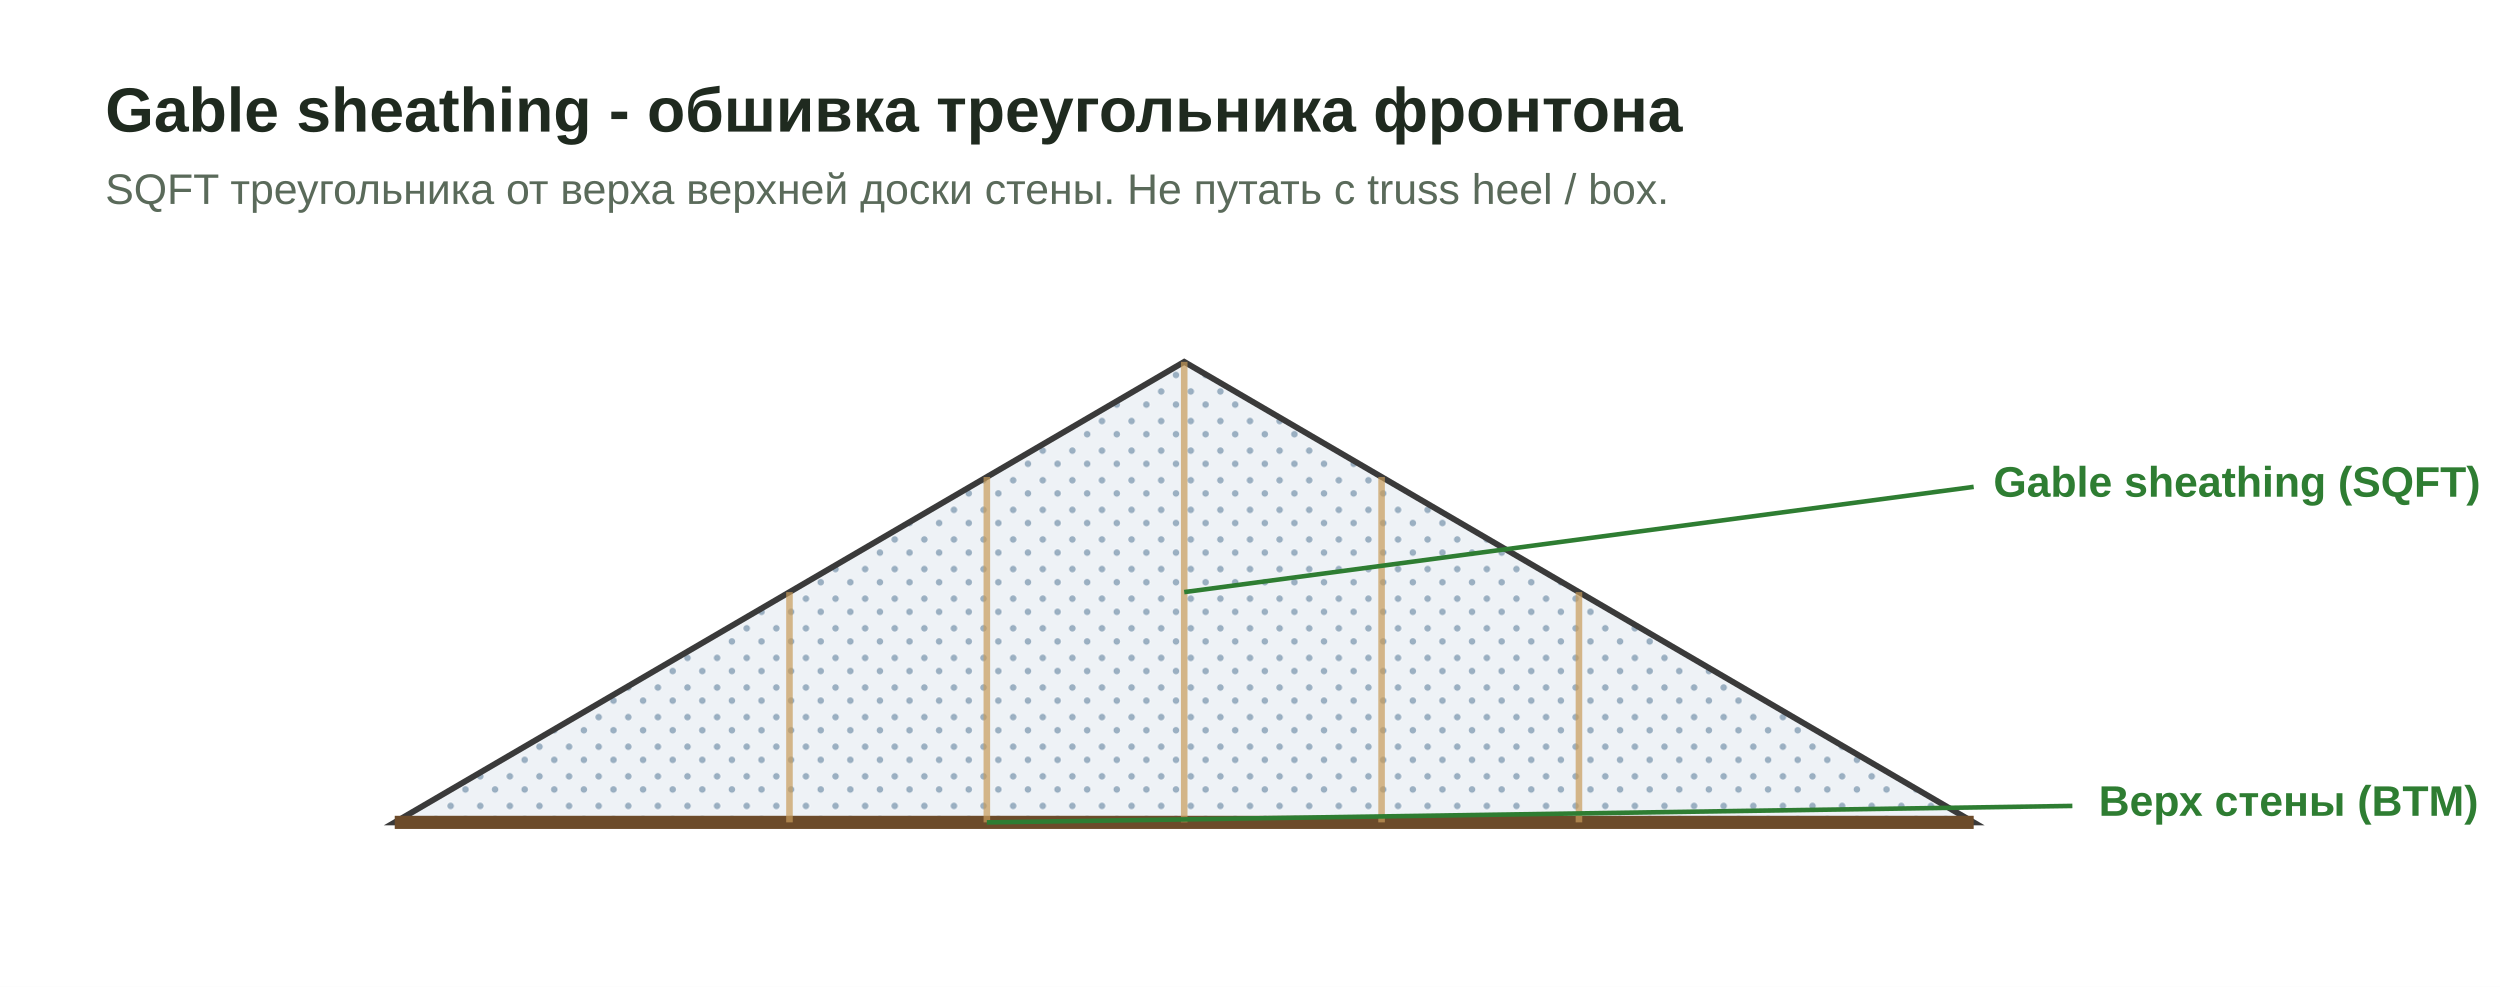
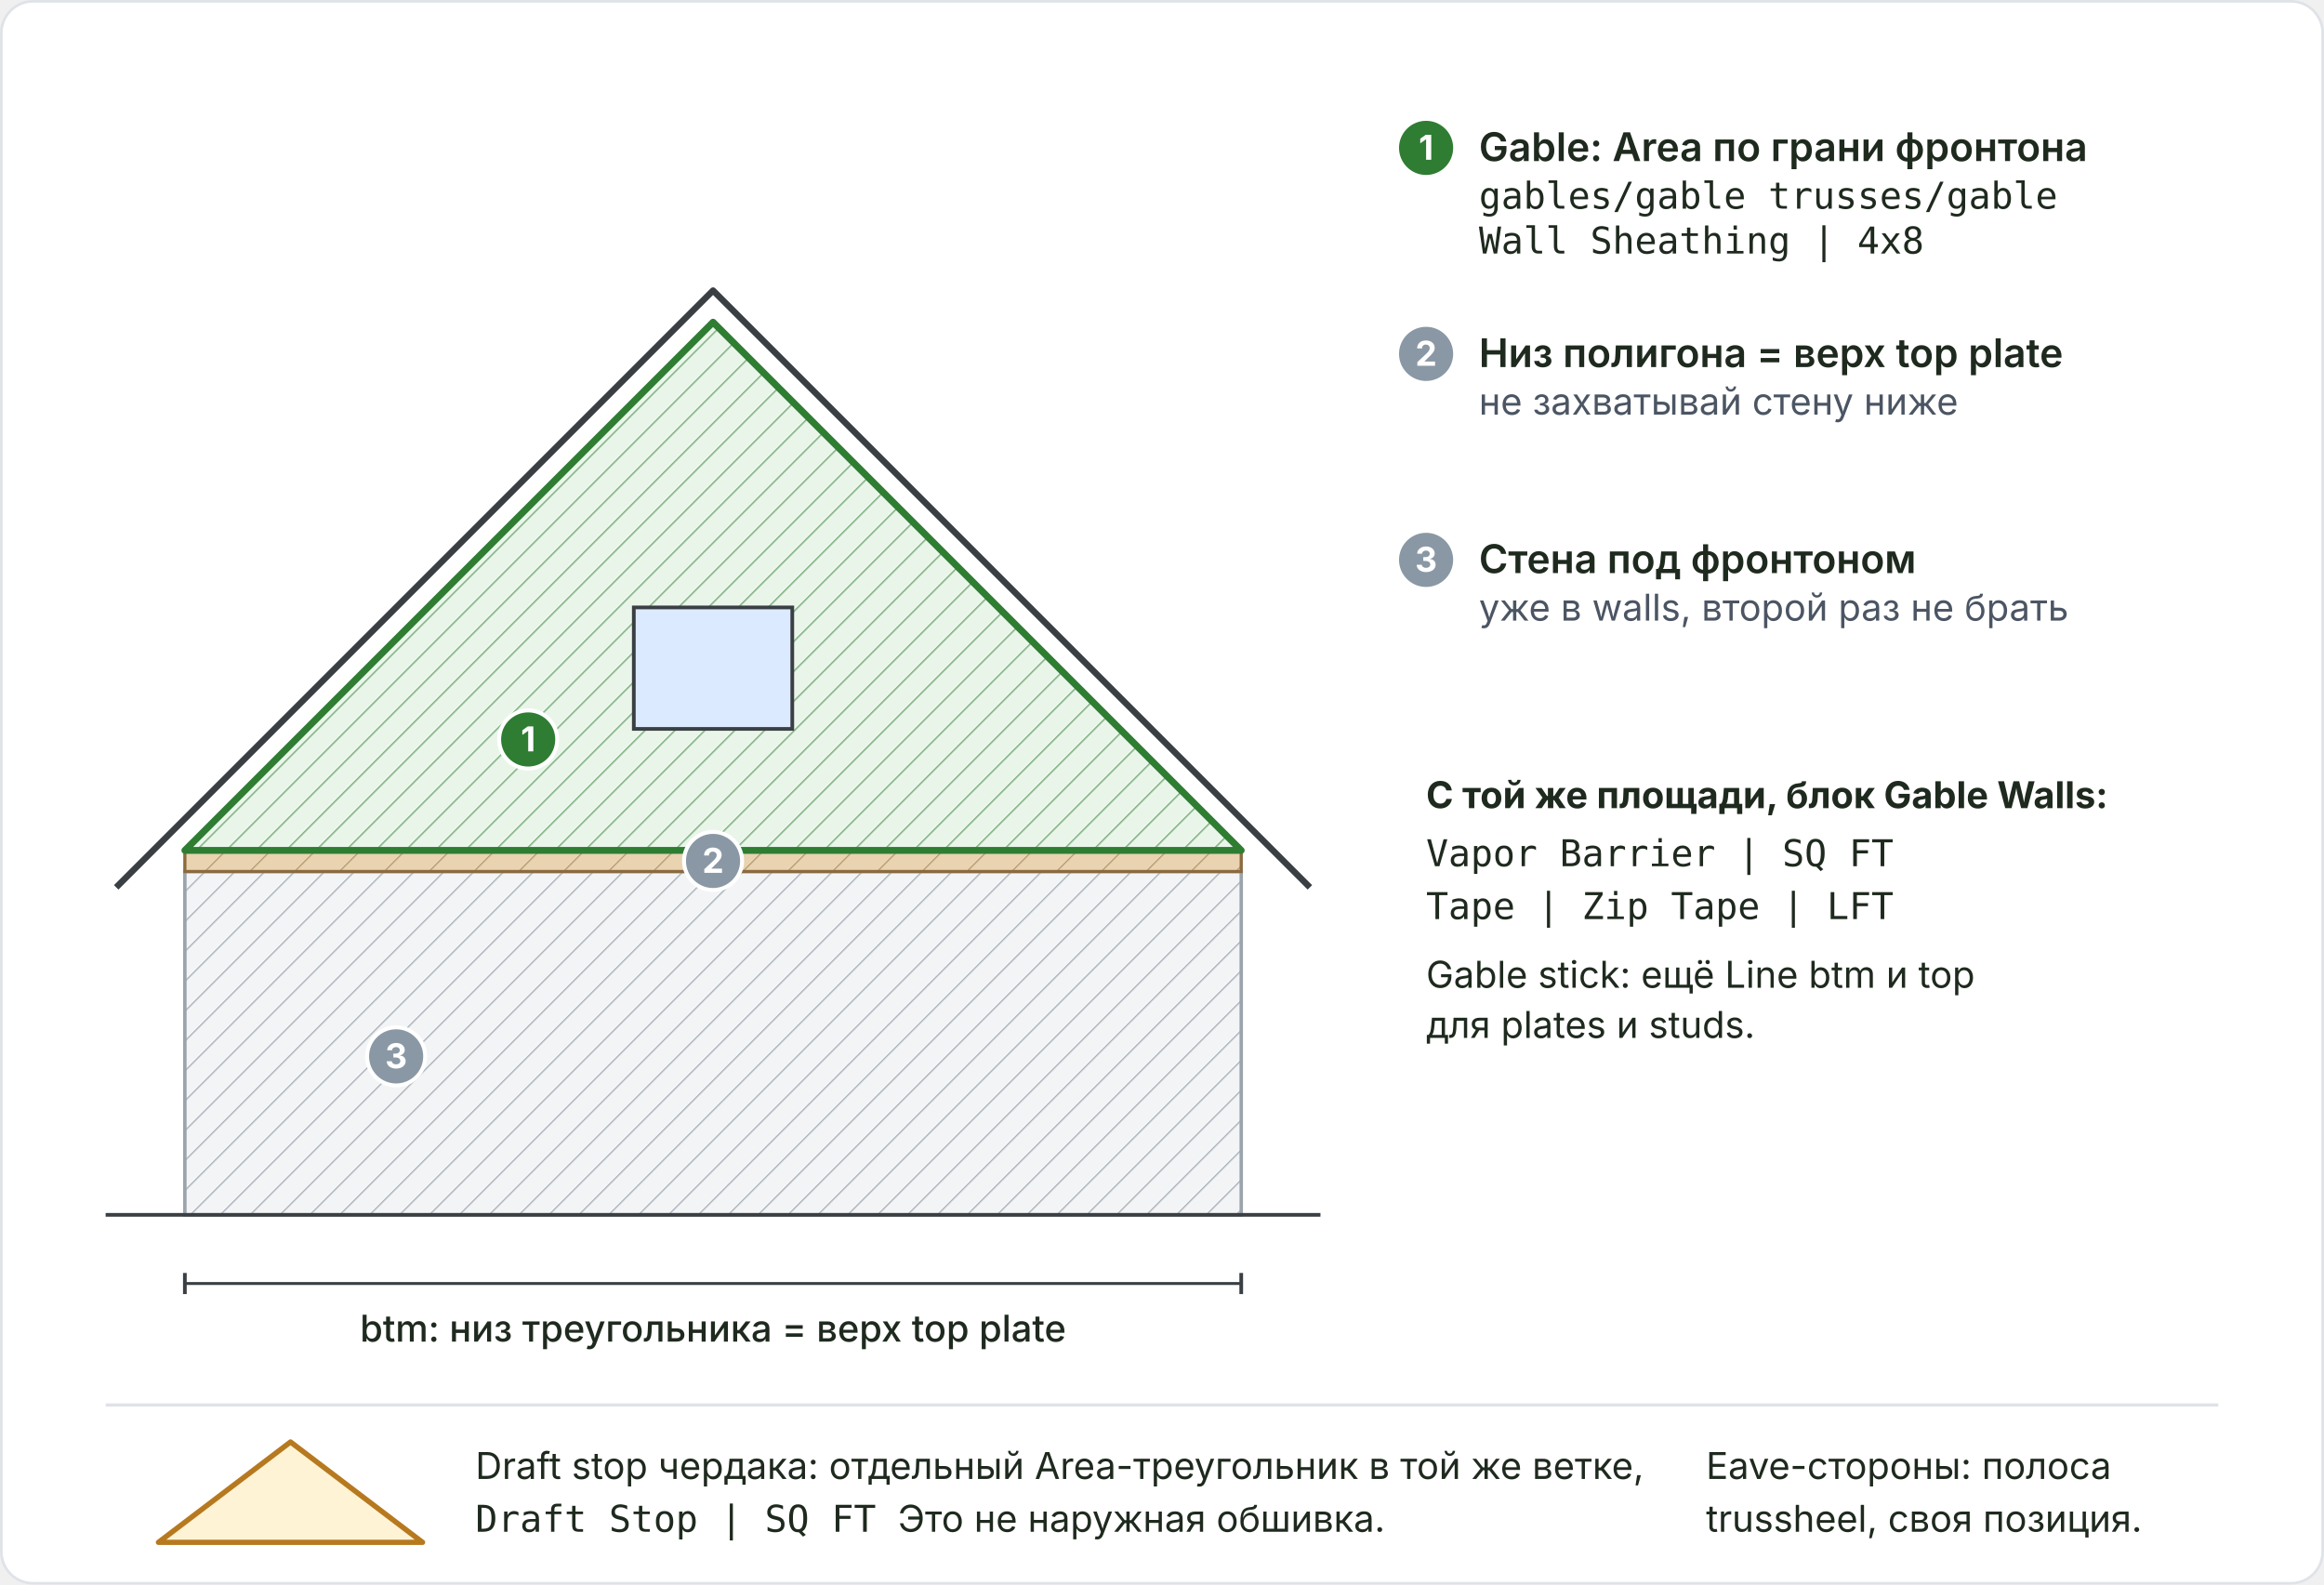
- <svg xmlns="http://www.w3.org/2000/svg" viewBox="0 0 760 300" role="img" aria-labelledby="t">
+ <svg xmlns="http://www.w3.org/2000/svg" viewBox="0 0 880 600" role="img" aria-labelledby="t d">
  <defs>
-     <pattern id="o" width="9" height="9" patternUnits="userSpaceOnUse">
-       <rect width="9" height="9" fill="#eef2f6" />
-       <circle cx="2" cy="2" r="1" fill="#9bb0c2" />
-       <circle cx="6.5" cy="6" r="1" fill="#9bb0c2" />
+     <marker id="arr" markerWidth="10" markerHeight="10" refX="9" refY="5" orient="auto" markerUnits="userSpaceOnUse">
+       <path d="M0,1 L0,9 L10,5 z" fill="#2e7d32" />
+     </marker>
+     <marker id="arrInk" markerWidth="10" markerHeight="10" refX="9" refY="5" orient="auto" markerUnits="userSpaceOnUse">
+       <path d="M0,1 L0,9 L10,5 z" fill="#3a3f44" />
+     </marker>
+     <marker id="arrRed" markerWidth="10" markerHeight="10" refX="9" refY="5" orient="auto" markerUnits="userSpaceOnUse">
+       <path d="M0,1 L0,9 L10,5 z" fill="#c62828" />
+     </marker>
+     <marker id="arrGrey" markerWidth="10" markerHeight="10" refX="9" refY="5" orient="auto" markerUnits="userSpaceOnUse">
+       <path d="M0,1 L0,9 L10,5 z" fill="#8a98a5" />
+     </marker>
+     <marker id="tick" markerWidth="8" markerHeight="8" refX="4" refY="4" orient="auto" markerUnits="userSpaceOnUse">
+       <path d="M4,0 L4,8" stroke="#3a3f44" stroke-width="1.4" />
+     </marker>
+     <pattern id="wood" width="12" height="12" patternUnits="userSpaceOnUse" patternTransform="rotate(45)">
+       <rect width="12" height="12" fill="#e9d3b0" />
+       <line x1="0" y1="0" x2="0" y2="12" stroke="#8a6a3f" stroke-width="0.9" opacity="0.55" />
    </pattern>
-     <style>.t{font:700 19px "Segoe UI",Arial,sans-serif;fill:#1f2a1f}.s{font:400 13px "Segoe UI",Arial,sans-serif;fill:#5a6a5a}.l{font:600 13px "Segoe UI",Arial,sans-serif;fill:#2e7d32}</style>
+     <pattern id="pt" width="12" height="12" patternUnits="userSpaceOnUse" patternTransform="rotate(45)">
+       <rect width="12" height="12" fill="#cfa26a" />
+       <line x1="0" y1="0" x2="0" y2="12" stroke="#6c4b2a" stroke-width="1" opacity="0.6" />
+     </pattern>
+     <pattern id="conc" width="10" height="10" patternUnits="userSpaceOnUse">
+       <rect width="10" height="10" fill="#cfd4d8" />
+       <circle cx="2.5" cy="2.5" r="1" fill="#6b7378" opacity="0.7" />
+       <circle cx="7" cy="6.5" r="1" fill="#6b7378" opacity="0.7" />
+     </pattern>
+     <pattern id="sheath" width="7" height="7" patternUnits="userSpaceOnUse">
+       <rect width="7" height="7" fill="#c9b27c" />
+       <circle cx="2" cy="2" r="0.8" fill="#7a6a3c" opacity="0.6" />
+       <circle cx="5" cy="5" r="0.8" fill="#7a6a3c" opacity="0.6" />
+     </pattern>
+     <pattern id="batt" width="20" height="16" patternUnits="userSpaceOnUse">
+       <rect width="20" height="16" fill="#fdf6e3" />
+       <path d="M0,8 Q5,0 10,8 T20,8" fill="none" stroke="#caa64a" stroke-width="1.2" />
+     </pattern>
+     <pattern id="rigid" width="8" height="8" patternUnits="userSpaceOnUse">
+       <rect width="8" height="8" fill="#fbe9c6" />
+       <path d="M0,8 L8,0" stroke="#d9a441" stroke-width="0.8" />
+     </pattern>
+     <pattern id="cmu" width="40" height="20" patternUnits="userSpaceOnUse">
+       <rect width="40" height="20" fill="#cfd4d8" />
+       <path d="M0,10 H40 M20,0 V10 M0,10 V20 M40,10 V20" stroke="#6b7378" stroke-width="1" fill="none" />
+     </pattern>
+     <pattern id="endgrain" width="6" height="6" patternUnits="userSpaceOnUse">
+       <rect width="6" height="6" fill="#e9d3b0" />
+       <path d="M0,3 H6" stroke="#8a6a3f" stroke-width="0.7" opacity="0.5" />
+     </pattern>
+     <pattern id="hatchRed" width="8" height="8" patternUnits="userSpaceOnUse" patternTransform="rotate(45)">
+       <rect width="8" height="8" fill="#fff" />
+       <line x1="0" y1="0" x2="0" y2="8" stroke="#c62828" stroke-width="1.2" opacity="0.6" />
+     </pattern>
+     <pattern id="hatchGrey" width="8" height="8" patternUnits="userSpaceOnUse" patternTransform="rotate(45)">
+       <rect width="8" height="8" fill="#f3f4f6" />
+       <line x1="0" y1="0" x2="0" y2="8" stroke="#9aa4ad" stroke-width="1" opacity="0.8" />
+     </pattern>
+     <pattern id="hatchGreen" width="8" height="8" patternUnits="userSpaceOnUse" patternTransform="rotate(45)">
+       <rect width="8" height="8" fill="#eaf5ea" />
+       <line x1="0" y1="0" x2="0" y2="8" stroke="#2e7d32" stroke-width="1.1" opacity="0.55" />
+     </pattern>
+     <style>
+       .lab{font:600 16px Inter, "Segoe UI", Arial, sans-serif;fill:#1f2a1f}
+       .lab2{font:600 15px Inter, "Segoe UI", Arial, sans-serif;fill:#1f2a1f}
+       .h{font:700 17px Inter, "Segoe UI", Arial, sans-serif;fill:#1f2a1f}
+       .note{font:400 14px Inter, "Segoe UI", Arial, sans-serif;fill:#4b5563}
+       .ink{font:400 14px Inter, "Segoe UI", Arial, sans-serif;fill:#1f2a1f}
+       .inkb{font:700 14px Inter, "Segoe UI", Arial, sans-serif;fill:#1f2a1f}
+       .mono{font:500 14px "JetBrains Mono", Consolas, monospace;fill:#2e7d32}
+       .mono2{font:500 14px "JetBrains Mono", Consolas, monospace;fill:#1f2a1f}
+       .side{font:700 14px Inter, "Segoe UI", Arial, sans-serif;fill:#8a98a5;letter-spacing:1px}
+       .red{font:600 14px Inter, "Segoe UI", Arial, sans-serif;fill:#c62828}
+       .green{font:600 14px Inter, "Segoe UI", Arial, sans-serif;fill:#2e7d32}
+       .dimt{font:500 14px Inter, "Segoe UI", Arial, sans-serif;fill:#1f2a1f}
+       .numt{font:700 13px Inter, "Segoe UI", Arial, sans-serif;fill:#fff;text-anchor:middle}
+       .xl{font:400 14px Inter, "Segoe UI", Arial, sans-serif;fill:#1f2328}
+       .xlb{font:700 14px Inter, "Segoe UI", Arial, sans-serif;fill:#1f2328}
+       .xlh{font:400 13px Inter, "Segoe UI", Arial, sans-serif;fill:#5a6168}
+     </style>
  </defs>
-   <rect width="760" height="300" fill="#fff" />
-   <text class="t" x="32" y="40">Gable sheathing - обшивка треугольника фронтона</text>
-   <text class="s" x="32" y="62">SQFT треугольника от верха верхней доски стены. Не путать с truss heel / box.</text>
-   <polygon points="120,250 360,110 600,250" fill="url(#o)" stroke="#3a3a3a" stroke-width="1.8" />
-   <line x1="120" y1="250" x2="600" y2="250" stroke="#6c4b2a" stroke-width="4" />
-   <g stroke="#c89b5a" stroke-width="2" opacity="0.7">
-     <line x1="240" y1="250" x2="240" y2="180" />
-     <line x1="300" y1="250" x2="300" y2="145" />
-     <line x1="360" y1="250" x2="360" y2="110" />
-     <line x1="420" y1="250" x2="420" y2="145" />
-     <line x1="480" y1="250" x2="480" y2="180" />
-   </g>
-   <line x1="360" y1="180" x2="600" y2="148" stroke="#2e7d32" stroke-width="1.4" />
-   <text class="l" x="606" y="151">Gable sheathing (SQFT)</text>
-   <line x1="300" y1="250" x2="630" y2="245" stroke="#2e7d32" stroke-width="1.4" />
-   <text class="l" x="638" y="248">Верх стены (BTM)</text>
+   <rect x="0.5" y="0.5" width="879" height="599" rx="12" fill="#ffffff" stroke="#dfe3e8" />
+   <rect x="70" y="330" width="400" height="130" fill="url(#hatchGrey)" stroke="#9aa4ad" stroke-width="1.3" />
+   <line x1="40" y1="460" x2="500" y2="460" stroke="#3a3f44" stroke-width="1.4" />
+   <rect x="70" y="322" width="400" height="8" fill="url(#wood)" stroke="#8a6a3f" stroke-width="1.2" />
+   <polygon points="70,322 270,122 470,322" fill="url(#hatchGreen)" stroke="#2e7d32" stroke-width="2.6" stroke-linejoin="round" />
+   <polyline points="44,336 270,110 496,336" fill="none" stroke="#3a3f44" stroke-width="2.4" stroke-linejoin="round" />
+   <rect x="240" y="230" width="60" height="46" fill="#dbeafe" stroke="#3a3f44" stroke-width="1.4" />
+   <line x1="70" y1="486" x2="470" y2="486" stroke="#3a3f44" stroke-width="1.1" marker-start="url(#tick)" marker-end="url(#tick)" />
+   <text class="dimt" x="270" y="508" text-anchor="middle">btm: низ треугольника = верх top plate</text>
+   <circle cx="200" cy="280" r="11" fill="#2e7d32" stroke="#fff" stroke-width="1.5" />
+   <text class="numt" x="200" y="284.5">1</text>
+   <circle cx="270" cy="326" r="11" fill="#8a98a5" stroke="#fff" stroke-width="1.5" />
+   <text class="numt" x="270" y="330.5">2</text>
+   <circle cx="150" cy="400" r="11" fill="#8a98a5" stroke="#fff" stroke-width="1.5" />
+   <text class="numt" x="150" y="404.5">3</text>
+   <circle cx="540" cy="56" r="11" fill="#2e7d32" stroke="#fff" stroke-width="1.5" />
+   <text class="numt" x="540" y="60.5">1</text>
+   <text class="lab2" x="560" y="61">Gable: Area по грани фронтона</text>
+   <text class="mono2" x="560" y="79">gables/gable trusses/gable</text>
+   <text class="mono2" x="560" y="96">Wall Sheathing | 4x8</text>
+   <circle cx="540" cy="134" r="11" fill="#8a98a5" stroke="#fff" stroke-width="1.5" />
+   <text class="numt" x="540" y="138.5">2</text>
+   <text class="lab2" x="560" y="139">Низ полигона = верх top plate</text>
+   <text class="note" x="560" y="157">не захватывай стену ниже</text>
+   <circle cx="540" cy="212" r="11" fill="#8a98a5" stroke="#fff" stroke-width="1.5" />
+   <text class="numt" x="540" y="216.5">3</text>
+   <text class="lab2" x="560" y="217">Стена под фронтоном</text>
+   <text class="note" x="560" y="235">уже в walls, второй раз не брать</text>
+   <text class="inkb" x="540" y="306">С той же площади, блок Gable Walls:</text>
+   <text class="mono2" x="540" y="328">Vapor Barrier | SQ FT</text>
+   <text class="mono2" x="540" y="348">Tape | Zip Tape | LFT</text>
+   <text class="ink" x="540" y="374">Gable stick: ещё Line btm и top</text>
+   <text class="ink" x="540" y="393">для plates и studs.</text>
+   <line x1="40" y1="532" x2="840" y2="532" stroke="#dfe3e8" stroke-width="1.2" />
+   <polygon points="60,584 110,546 160,584" fill="#fff3d6" stroke="#b7791f" stroke-width="2" stroke-linejoin="round" />
+   <text class="ink" x="180" y="560">Draft stop чердака: отдельный Area-треугольник в той же ветке,</text>
+   <text class="mono2" x="180" y="580">Draft Stop | SQ FT</text>
+   <text class="ink" x="340" y="580">Это не наружная обшивка.</text>
+   <text class="ink" x="646" y="560">Eave-стороны: полоса</text>
+   <text class="ink" x="646" y="580">trussheel, своя позиция.</text>
</svg>
